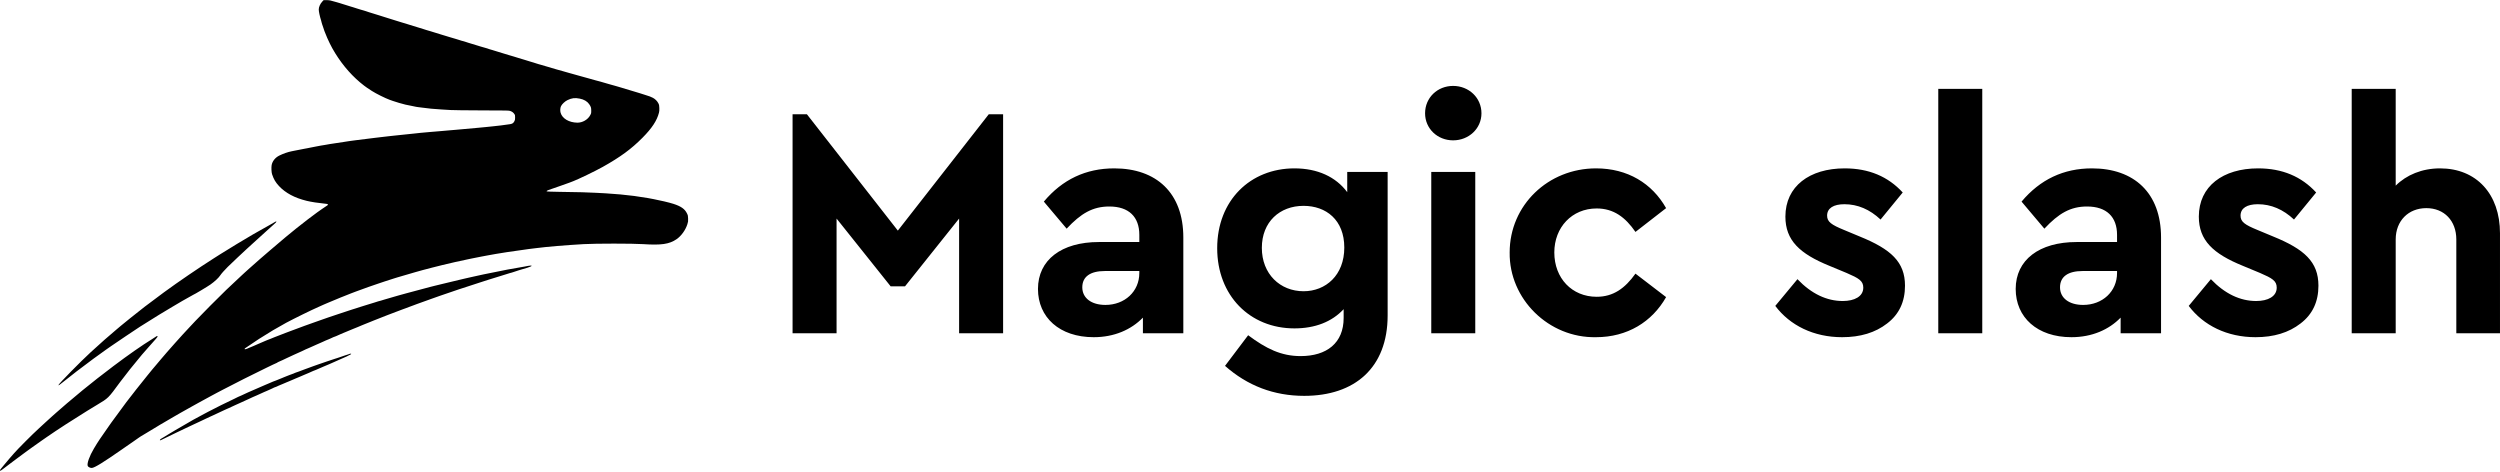
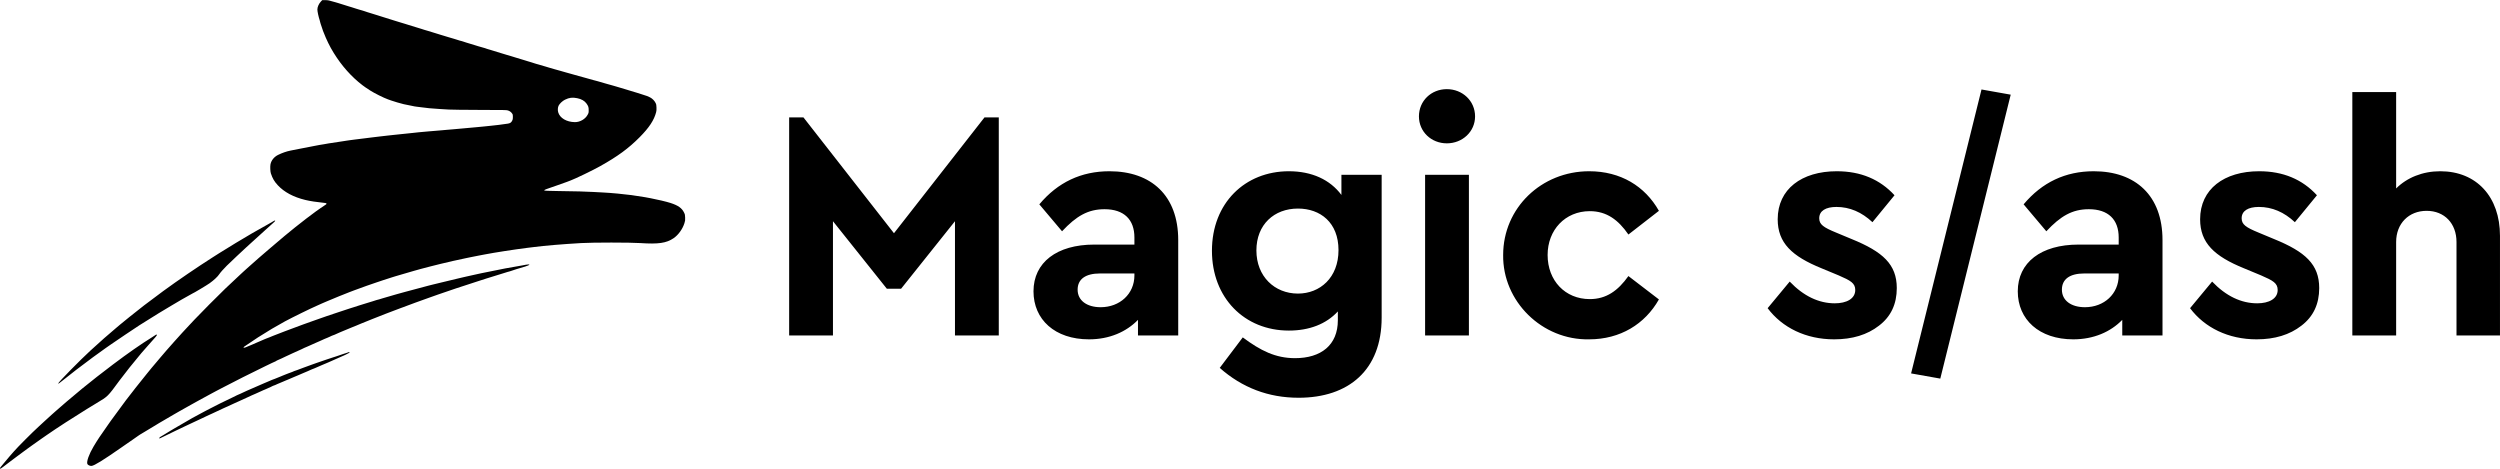
- <svg xmlns="http://www.w3.org/2000/svg" width="690" height="130" viewBox="0 0 690.38 130.00" fill="none" role="img" aria-label="Magic slash">
+ <svg xmlns="http://www.w3.org/2000/svg" width="693" height="130" viewBox="0 0 693.37 130.00" fill="none" role="img" aria-label="Magic slash">
  <g transform="translate(-21.97,-42.00)">
-     <path d="M295.02 73.52H298.98V134H286.83V102.32L271.89 121.04H267.93L252.99 102.32V134H240.84V73.52H244.8L269.91 105.65L295.02 73.52ZM348.747 107.54V134H337.587V129.68C334.347 133.01 329.667 135.08 323.997 135.08C314.547 135.08 308.607 129.59 308.607 121.76C308.607 113.75 315.087 108.8 325.437 108.8H336.597V106.82C336.597 101.87 333.717 98.99 328.317 98.99C323.727 98.99 320.487 100.88 316.527 105.11L310.227 97.64C315.357 91.52 321.837 88.46 329.667 88.46C341.277 88.46 348.747 95.21 348.747 107.54ZM336.597 117.35V116.81H327.057C323.097 116.81 320.847 118.34 320.847 121.31C320.847 124.28 323.367 126.17 327.237 126.17C332.547 126.17 336.597 122.48 336.597 117.35ZM394.01 89.45H405.17V129.05C405.17 143.54 396.08 151.28 382.13 151.28C373.76 151.28 366.47 148.49 360.26 143L366.65 134.54C371.6 138.23 375.74 140.3 381.14 140.3C388.34 140.3 393.02 136.7 393.02 129.77V127.34C389.78 130.85 385.1 132.65 379.43 132.65C367.1 132.65 358.1 123.56 358.1 110.51C358.1 97.28 367.28 88.46 379.43 88.46C385.82 88.46 390.86 90.8 394.01 95.03V89.45ZM393.2 110.33C393.2 102.68 388.16 98.81 381.95 98.81C375.38 98.81 370.43 103.22 370.43 110.42C370.43 117.62 375.47 122.39 381.95 122.39C388.07 122.39 393.2 117.98 393.2 110.33ZM417.218 134V89.45H429.368V134H417.218ZM415.508 73.25C415.508 68.93 418.928 65.69 423.248 65.69C427.568 65.69 431.078 68.93 431.078 73.25C431.078 77.48 427.568 80.72 423.248 80.72C418.928 80.72 415.508 77.48 415.508 73.25ZM438.867 111.68C438.867 98.63 449.487 88.46 462.717 88.46C471.447 88.46 478.197 92.6 482.067 99.44L473.607 106.01C470.817 101.96 467.577 99.53 462.897 99.53C456.057 99.53 451.197 104.75 451.197 111.68C451.197 118.79 456.057 123.92 462.897 123.92C467.487 123.92 470.727 121.58 473.607 117.53L482.067 124.01C478.197 130.85 471.357 135.08 462.717 135.08C449.667 135.35 438.687 124.55 438.867 111.68ZM512.22 126.44L518.34 119.06C522.21 123.11 526.44 125.09 530.85 125.09C534.09 125.09 536.52 123.83 536.52 121.4C536.52 119.51 535.26 118.79 531.93 117.35L527.16 115.37C518.97 112.04 515.01 108.35 515.01 101.78C515.01 93.41 521.67 88.46 531.39 88.46C538.05 88.46 543.36 90.71 547.41 95.12L541.29 102.59C538.32 99.8 534.99 98.36 531.3 98.36C528.33 98.36 526.53 99.44 526.53 101.51C526.53 103.22 527.7 104.03 531.21 105.47L535.53 107.27C544.17 110.78 548.04 114.29 548.04 120.86C548.04 125.27 546.42 128.78 543.09 131.3C539.85 133.82 535.71 135.08 530.67 135.08C522.84 135.08 516.27 131.84 512.22 126.44ZM557.227 134V66.5H569.377V134H557.227ZM618.747 107.54V134H607.587V129.68C604.347 133.01 599.667 135.08 593.997 135.08C584.547 135.08 578.607 129.59 578.607 121.76C578.607 113.75 585.087 108.8 595.437 108.8H606.597V106.82C606.597 101.87 603.717 98.99 598.317 98.99C593.727 98.99 590.487 100.88 586.527 105.11L580.227 97.64C585.357 91.52 591.837 88.46 599.667 88.46C611.277 88.46 618.747 95.21 618.747 107.54ZM606.597 117.35V116.81H597.057C593.097 116.81 590.847 118.34 590.847 121.31C590.847 124.28 593.367 126.17 597.237 126.17C602.547 126.17 606.597 122.48 606.597 117.35ZM626.39 126.44L632.51 119.06C636.38 123.11 640.61 125.09 645.02 125.09C648.26 125.09 650.69 123.83 650.69 121.4C650.69 119.51 649.43 118.79 646.1 117.35L641.33 115.37C633.14 112.04 629.18 108.35 629.18 101.78C629.18 93.41 635.84 88.46 645.56 88.46C652.22 88.46 657.53 90.71 661.58 95.12L655.46 102.59C652.49 99.8 649.16 98.36 645.47 98.36C642.5 98.36 640.7 99.44 640.7 101.51C640.7 103.22 641.87 104.03 645.38 105.47L649.7 107.27C658.34 110.78 662.21 114.29 662.21 120.86C662.21 125.27 660.59 128.78 657.26 131.3C654.02 133.82 649.88 135.08 644.84 135.08C637.01 135.08 630.44 131.84 626.39 126.44ZM712.347 106.37V134H700.287V108.08C700.287 102.95 696.957 99.44 692.007 99.44C687.057 99.44 683.547 102.95 683.547 108.08V134H671.397V66.5H683.547V93.23C686.517 90.26 690.837 88.46 695.787 88.46C705.867 88.46 712.347 95.57 712.347 106.37Z" fill="black" />
-     <path d="M110.963 42.399C110.4 43.002 109.995 43.902 109.995 44.584C109.995 45.157 110.292 46.537 110.646 47.625C110.725 47.865 110.79 48.119 110.79 48.191C110.79 48.264 110.848 48.475 110.927 48.663C111 48.852 111.151 49.295 111.267 49.658C111.375 50.013 111.505 50.405 111.556 50.529C112.264 52.307 112.401 52.627 113.015 53.904C113.449 54.804 113.933 55.675 114.54 56.662C116.736 60.219 119.474 63.297 122.508 65.605C123.057 66.026 123.505 66.331 124.661 67.078C125.795 67.811 128.396 69.103 129.574 69.524C129.791 69.597 130.202 69.742 130.477 69.844C131.048 70.047 131.799 70.286 132.175 70.381C132.615 70.497 133.569 70.751 133.945 70.86C134.313 70.962 135.094 71.121 136.076 71.295C136.372 71.346 136.733 71.426 136.871 71.462C137.008 71.506 137.246 71.542 137.405 71.542C137.557 71.542 138.077 71.608 138.561 71.687C139.789 71.883 142.137 72.108 143.879 72.195C144.695 72.239 145.829 72.304 146.407 72.348C147.021 72.391 150.54 72.435 154.968 72.45C162.366 72.464 162.489 72.471 162.894 72.616C163.407 72.805 163.739 73.052 164.006 73.451C164.201 73.734 164.216 73.807 164.216 74.409C164.216 74.983 164.187 75.113 164.021 75.44C163.746 75.963 163.464 76.151 162.829 76.253C161.304 76.485 159.202 76.754 158.082 76.848C157.562 76.884 157.121 76.935 157.1 76.95C157.071 76.964 156.63 77.015 156.117 77.051C155.604 77.095 154.715 77.175 154.137 77.24C152.765 77.385 150.858 77.559 149.73 77.639C149.232 77.676 148.358 77.755 147.78 77.814C147.202 77.872 146.393 77.944 145.974 77.966C145.555 77.988 144.825 78.053 144.348 78.111C143.871 78.169 143.106 78.234 142.65 78.256C142.195 78.278 141.401 78.343 140.88 78.401C140.367 78.46 139.631 78.525 139.255 78.547C138.879 78.568 138.345 78.619 138.063 78.656C137.788 78.699 137.037 78.779 136.401 78.837C134.855 78.975 133.952 79.069 132.572 79.236C131.936 79.316 131.156 79.396 130.838 79.418C130.52 79.439 129.921 79.505 129.502 79.563C129.083 79.621 128.093 79.737 127.298 79.817C126.503 79.904 125.499 80.02 125.059 80.085C124.625 80.144 123.888 80.238 123.433 80.289C121.815 80.47 121.15 80.557 120.218 80.688C119.705 80.768 119.084 80.848 118.845 80.869C118.607 80.898 118.253 80.942 118.051 80.986C117.856 81.022 117.35 81.102 116.931 81.16C115.659 81.334 114.272 81.544 113.875 81.624C113.665 81.66 113.319 81.719 113.102 81.74C112.885 81.769 112.611 81.813 112.488 81.849C112.372 81.885 111.997 81.951 111.657 81.994C111.317 82.031 110.833 82.111 110.573 82.169C110.313 82.227 109.699 82.343 109.201 82.43C108.702 82.517 108.037 82.648 107.72 82.72C107.402 82.793 106.997 82.873 106.817 82.902C106.636 82.924 106.282 82.989 106.022 83.047C105.762 83.098 105.198 83.214 104.758 83.294C104.324 83.374 103.703 83.497 103.385 83.562C103.067 83.628 102.677 83.7 102.518 83.737C101.47 83.94 100.177 84.39 99.094 84.927C97.981 85.478 97.186 86.473 96.984 87.562C96.868 88.171 96.933 89.565 97.092 90.051C97.569 91.481 98.053 92.302 99.021 93.347C100.806 95.256 103.334 96.613 106.636 97.419C107.936 97.738 109.8 98.021 111.946 98.239C112.43 98.282 112.488 98.304 112.509 98.45C112.524 98.566 112.473 98.638 112.293 98.733C112.163 98.798 111.541 99.219 110.913 99.662C110.284 100.104 109.699 100.518 109.612 100.576C108.745 101.171 105.314 103.806 103.746 105.076C101.145 107.189 100.481 107.74 98.335 109.577C97.468 110.317 96.623 111.036 96.457 111.174C95.481 111.979 92.049 114.984 90.561 116.327C90.142 116.712 89.694 117.118 89.557 117.235C89.42 117.358 89.066 117.685 88.762 117.968C86.451 120.123 85.663 120.871 84.457 122.011C82.759 123.629 77.203 129.218 75.931 130.59C75.419 131.149 74.667 131.948 74.263 132.369C72.348 134.379 68.216 139.01 66.388 141.195C66.157 141.471 65.622 142.109 65.203 142.603C64.784 143.089 64.249 143.728 64.011 144.011C63.765 144.294 63.462 144.672 63.325 144.853C63.187 145.035 62.906 145.376 62.703 145.615C62.263 146.145 60.131 148.809 59.51 149.607C59.264 149.927 58.975 150.304 58.867 150.442C58.752 150.58 58.296 151.168 57.848 151.749C57.408 152.329 56.945 152.917 56.837 153.055C56.541 153.425 53.239 157.926 52.733 158.637C52.502 158.971 52.221 159.363 52.119 159.508C49.648 163.014 49.071 163.878 47.907 165.83C46.679 167.884 45.935 169.968 46.195 170.635C46.311 170.933 46.925 171.223 47.351 171.187C48.146 171.107 50.566 169.612 55.667 166.055C56.122 165.736 56.721 165.315 57.003 165.126C57.278 164.937 58.058 164.393 58.737 163.929C59.409 163.464 60.11 162.97 60.29 162.84C60.464 162.709 60.702 162.549 60.81 162.491C60.926 162.433 61.547 162.056 62.205 161.657C64.09 160.51 64.842 160.052 65.347 159.762C65.608 159.617 65.962 159.399 66.128 159.283C66.301 159.167 66.691 158.942 66.995 158.782C67.305 158.615 67.717 158.376 67.912 158.245C68.252 158.027 69.487 157.302 69.971 157.04C70.202 156.917 71.662 156.075 71.85 155.959C72.124 155.792 74.74 154.326 74.992 154.195C75.151 154.115 75.491 153.926 75.751 153.774C76.011 153.629 76.416 153.404 76.654 153.273C76.892 153.142 77.427 152.852 77.846 152.62C78.98 151.988 79.63 151.633 80.194 151.342C80.476 151.197 80.83 151.008 80.989 150.914C81.148 150.827 81.538 150.616 81.856 150.449C82.174 150.29 82.925 149.898 83.517 149.578C86.19 148.163 92.382 145.042 95.546 143.525C96.001 143.307 96.825 142.908 97.367 142.647C97.916 142.385 98.393 142.168 98.429 142.168C98.458 142.168 98.53 142.124 98.573 142.066C98.624 142.008 98.747 141.942 98.855 141.913C98.956 141.892 99.455 141.667 99.953 141.427C100.452 141.188 100.986 140.934 101.145 140.861C101.304 140.788 101.68 140.614 101.976 140.476C102.272 140.338 102.778 140.099 103.096 139.954C103.414 139.801 104.071 139.511 104.548 139.3C105.032 139.09 105.487 138.879 105.559 138.843C105.841 138.683 106.932 138.19 107.098 138.139C107.199 138.11 107.604 137.929 108.001 137.74C108.406 137.551 109.092 137.246 109.526 137.058C109.966 136.869 110.451 136.651 110.609 136.586C110.768 136.513 111.043 136.39 111.224 136.31C111.404 136.237 111.693 136.099 111.874 136.012C112.054 135.925 112.228 135.853 112.257 135.853C112.293 135.853 112.502 135.773 112.726 135.664C112.95 135.562 113.239 135.439 113.355 135.388C113.478 135.337 113.752 135.207 113.969 135.098C114.186 134.996 114.41 134.909 114.467 134.909C114.518 134.909 114.648 134.865 114.749 134.807C114.973 134.684 115.385 134.503 116.064 134.219C116.324 134.118 116.635 133.987 116.75 133.929C116.873 133.878 117.133 133.769 117.328 133.69C117.531 133.602 118 133.406 118.376 133.254C118.752 133.094 119.243 132.891 119.46 132.804C119.676 132.717 120.261 132.485 120.76 132.281C121.258 132.078 121.699 131.897 121.735 131.868C121.779 131.839 122.053 131.723 122.349 131.614C122.646 131.497 123.021 131.352 123.18 131.28C123.339 131.207 123.78 131.033 124.156 130.888C124.531 130.743 125.022 130.539 125.246 130.445C125.47 130.343 125.68 130.264 125.709 130.264C125.781 130.264 128.678 129.124 128.88 129.015C128.953 128.979 129.148 128.899 129.314 128.848C129.473 128.797 129.95 128.616 130.369 128.449C130.788 128.282 131.257 128.101 131.416 128.05C131.575 127.992 131.965 127.846 132.283 127.723C132.601 127.6 132.991 127.454 133.15 127.396C133.309 127.346 133.649 127.215 133.909 127.121C134.169 127.019 134.703 126.823 135.101 126.671C135.498 126.525 135.989 126.344 136.184 126.271C136.387 126.199 136.777 126.054 137.051 125.945C137.68 125.712 139.414 125.088 140.989 124.529C141.646 124.304 142.752 123.912 143.445 123.658C144.139 123.412 144.854 123.165 145.035 123.114C145.215 123.056 146.024 122.78 146.841 122.497C147.657 122.207 148.423 121.953 148.538 121.916C148.661 121.887 149.637 121.568 150.706 121.212C151.782 120.849 153.552 120.276 154.643 119.927C155.734 119.579 156.76 119.252 156.919 119.194C157.222 119.093 158.371 118.737 160.206 118.178C161.413 117.808 162.301 117.532 162.793 117.372C162.959 117.314 163.139 117.271 163.19 117.271C163.233 117.271 163.435 117.205 163.638 117.133C164.122 116.944 166.116 116.327 167.647 115.884C168.196 115.725 168.803 115.456 168.803 115.369C168.803 115.289 168.182 115.296 167.828 115.384C167.669 115.427 167.25 115.507 166.889 115.565C165.812 115.739 164.714 115.935 162.121 116.407C160.957 116.618 155.98 117.619 155.474 117.743C155.236 117.793 154.715 117.917 154.318 117.997C153.921 118.084 153.242 118.236 152.801 118.331C152.367 118.432 151.782 118.563 151.501 118.621C151.226 118.686 150.735 118.795 150.417 118.868C150.099 118.94 149.333 119.122 148.719 119.267C147.44 119.572 146.494 119.797 144.348 120.319C143.517 120.523 142.426 120.784 141.928 120.907C141.429 121.023 140.909 121.154 140.772 121.198C140.635 121.241 140.1 121.379 139.58 121.517C137.478 122.061 135.202 122.671 134.306 122.925C133.62 123.121 132.926 123.317 132.066 123.542C131.669 123.651 131.214 123.782 131.055 123.833C130.896 123.883 130.506 123.999 130.188 124.087C129.87 124.174 129.401 124.312 129.14 124.391C128.88 124.464 128.382 124.609 128.021 124.718C127.667 124.82 127.24 124.95 127.081 125.008C126.915 125.066 126.735 125.11 126.67 125.11C126.597 125.11 126.438 125.154 126.308 125.212C126.178 125.27 125.759 125.408 125.384 125.509C124.683 125.712 124.517 125.763 122.927 126.264C122.429 126.424 121.779 126.627 121.482 126.714C121.186 126.801 120.623 126.983 120.225 127.121C119.835 127.251 119.395 127.389 119.25 127.425C119.106 127.462 118.665 127.607 118.267 127.745C117.87 127.883 116.519 128.326 115.269 128.739C114.019 129.146 112.849 129.538 112.668 129.61C112.3 129.755 112.155 129.799 111.007 130.191C110.552 130.351 109.952 130.561 109.67 130.663C109.396 130.764 108.919 130.931 108.623 131.033C108.326 131.135 107.171 131.548 106.058 131.948C104.194 132.615 103.652 132.819 101.904 133.494C101.564 133.624 101.066 133.813 100.784 133.915C100.509 134.016 99.823 134.285 99.267 134.503C98.711 134.72 97.995 134.996 97.677 135.119C97.36 135.236 97.006 135.381 96.883 135.446C96.767 135.511 96.63 135.562 96.594 135.562C96.55 135.562 96.24 135.678 95.907 135.824C95.568 135.961 95.243 136.099 95.185 136.121C95.084 136.157 94.723 136.317 94.21 136.542C94.094 136.6 93.639 136.789 93.198 136.978C92.765 137.159 92.353 137.341 92.288 137.377C92.23 137.406 91.919 137.537 91.609 137.667C91.291 137.791 90.937 137.936 90.814 137.994C90.698 138.052 90.402 138.175 90.171 138.27C89.572 138.516 89.29 138.408 89.723 138.088C90.048 137.849 93.415 135.591 93.523 135.54C93.581 135.511 93.769 135.395 93.935 135.286C94.311 135.047 97.1 133.319 97.36 133.167C98.624 132.434 100.488 131.374 101.001 131.098C103.197 129.922 108.139 127.498 109.887 126.743C110.393 126.525 110.992 126.257 111.26 126.126C111.419 126.046 111.809 125.887 112.119 125.756C112.437 125.633 112.748 125.502 112.806 125.466C113.008 125.364 115.414 124.355 116.1 124.094C116.339 124.007 116.635 123.891 116.75 123.84C117.401 123.557 117.935 123.346 118.845 123.005C119.402 122.795 120.001 122.562 120.182 122.497C120.594 122.33 120.594 122.33 123.671 121.227C124.3 121.002 125.535 120.573 126.417 120.283C127.298 119.985 128.122 119.71 128.237 119.673C128.584 119.55 130.217 119.027 130.73 118.868C130.99 118.788 131.409 118.657 131.669 118.577C133.526 118.011 134.963 117.59 136.762 117.089C137.557 116.872 138.438 116.625 138.713 116.545C139.407 116.356 140.866 115.972 141.35 115.855C141.82 115.747 143.72 115.267 144.131 115.159C145.237 114.868 149.954 113.801 151.212 113.562C151.414 113.525 151.883 113.424 152.259 113.344C153.357 113.119 153.899 113.01 154.788 112.843C155.243 112.756 156.023 112.611 156.522 112.516C159.079 112.016 164.635 111.159 167.973 110.738C168.652 110.658 169.576 110.542 170.032 110.484C173.16 110.085 177.834 109.693 183.144 109.381C186.373 109.192 196.777 109.192 199.551 109.381C204.572 109.715 206.783 109.395 208.777 108.038C210.092 107.145 211.277 105.505 211.79 103.879C212.006 103.204 212.013 103.095 211.992 102.318C211.963 101.534 211.948 101.454 211.696 100.932C211.096 99.676 210.056 98.943 207.924 98.254C206.848 97.905 204.168 97.266 202.434 96.947C202 96.867 201.299 96.737 200.88 96.657C200.122 96.519 199.009 96.344 197.088 96.076C195.144 95.807 191.496 95.466 189.213 95.35C188.418 95.306 187.197 95.241 186.504 95.205C184.098 95.074 182.154 95.023 176.44 94.944C174.54 94.915 172.972 94.864 172.95 94.828C172.878 94.711 173.073 94.552 173.42 94.45C173.6 94.392 173.983 94.254 174.258 94.152C174.54 94.051 175.623 93.666 176.678 93.31C177.733 92.948 178.867 92.548 179.207 92.41C179.546 92.28 180.038 92.091 180.298 91.989C181.035 91.699 182.068 91.234 184.083 90.269C185.615 89.536 187.392 88.629 188.418 88.055C193.287 85.333 196.315 83.112 199.399 79.998C202.022 77.349 203.387 75.273 203.951 73.066C204.045 72.718 204.066 72.384 204.045 71.789C204.016 71.056 203.994 70.932 203.785 70.504C203.481 69.894 202.918 69.321 202.289 68.987C201.697 68.675 201.357 68.552 199.905 68.102C199.313 67.913 198.728 67.724 198.605 67.688C198.489 67.644 198.229 67.564 198.027 67.514C197.832 67.463 197.34 67.318 196.943 67.187C195.39 66.708 195.202 66.65 193.692 66.207C193.338 66.106 192.897 65.975 192.717 65.917C192.536 65.866 192.081 65.735 191.705 65.626C191.33 65.525 190.86 65.394 190.658 65.336C190.463 65.278 190.072 65.169 189.791 65.089C188.454 64.712 188.172 64.625 187.768 64.501C187.529 64.429 187.219 64.349 187.082 64.32C186.944 64.291 186.684 64.226 186.504 64.168C186.077 64.037 185.311 63.819 184.589 63.63C184.271 63.543 183.802 63.413 183.541 63.34C183.281 63.26 182.812 63.13 182.494 63.05C182.176 62.963 181.706 62.832 181.446 62.759C181.186 62.679 180.666 62.534 180.29 62.433C179.915 62.331 179.445 62.2 179.243 62.142C179.048 62.084 178.658 61.975 178.376 61.896C178.101 61.816 177.646 61.685 177.364 61.605C177.09 61.525 176.375 61.322 175.775 61.163C175.183 60.995 174.511 60.8 174.294 60.734C174.077 60.662 173.637 60.531 173.319 60.437C172.083 60.088 171.715 59.979 171.332 59.856C171.115 59.783 170.819 59.703 170.682 59.675C170.544 59.645 170.335 59.58 170.212 59.529C170.097 59.478 169.685 59.348 169.309 59.239C168.933 59.13 168.493 58.999 168.334 58.949C168.175 58.898 167.756 58.767 167.395 58.658C167.041 58.549 166.6 58.419 166.419 58.361C166.239 58.31 165.653 58.128 165.119 57.969C164.584 57.802 163.985 57.62 163.782 57.555C163.587 57.497 163.045 57.337 162.59 57.207C162.135 57.069 161.434 56.858 161.037 56.735C159.7 56.321 159.448 56.241 158.906 56.081C158.609 55.994 158.183 55.864 157.966 55.791C157.75 55.711 157.454 55.632 157.316 55.602C157.179 55.581 157.035 55.53 156.991 55.501C156.955 55.472 156.738 55.392 156.522 55.334C156.305 55.276 155.879 55.152 155.582 55.065C155.286 54.978 154.831 54.848 154.571 54.775C154.311 54.702 154.022 54.615 153.921 54.572C153.726 54.499 153.054 54.296 151.248 53.759C150.951 53.672 150.54 53.534 150.345 53.461C150.142 53.381 149.933 53.323 149.875 53.323C149.774 53.323 149.485 53.236 148.502 52.917C148.322 52.852 148.018 52.764 147.816 52.706C147.621 52.648 147.231 52.539 146.949 52.452C146.674 52.365 146.234 52.234 145.974 52.162C145.714 52.082 145.28 51.951 144.998 51.864C144.724 51.785 144.298 51.654 144.059 51.581C143.821 51.509 143.532 51.414 143.409 51.378C143.199 51.298 142.817 51.182 141.711 50.855C141.415 50.768 140.989 50.638 140.772 50.565C140.555 50.485 140.259 50.405 140.122 50.376C139.985 50.347 139.775 50.289 139.652 50.238C139.537 50.188 139.19 50.079 138.894 49.992C137.369 49.542 135.606 49.005 135.137 48.837C134.956 48.772 134.617 48.663 134.378 48.598C133.909 48.467 133.345 48.293 133.006 48.184C132.89 48.141 132.543 48.039 132.247 47.952C131.951 47.858 131.525 47.734 131.308 47.662C131.091 47.596 130.687 47.466 130.405 47.379C130.13 47.299 129.509 47.103 129.032 46.95C128.555 46.798 127.92 46.595 127.623 46.508C127.327 46.413 126.901 46.282 126.684 46.21C126.467 46.137 126.041 46.007 125.745 45.92C125.449 45.833 125.022 45.702 124.806 45.629C124.589 45.557 124.163 45.426 123.867 45.339C123.57 45.245 123.209 45.128 123.072 45.07C122.935 45.02 122.638 44.925 122.422 44.867C122.205 44.816 121.815 44.7 121.555 44.62C121.295 44.541 120.876 44.41 120.615 44.33C120.11 44.178 119.864 44.098 119.46 43.96C119.322 43.909 119.048 43.829 118.845 43.778C118.65 43.727 118.354 43.633 118.195 43.575C118.036 43.517 117.661 43.401 117.364 43.314C117.068 43.227 116.678 43.103 116.497 43.045C116.317 42.98 116.013 42.886 115.811 42.828C115.616 42.777 115.226 42.66 114.944 42.573C113.203 42.058 112.936 42 112.127 42H111.339L110.963 42.399ZM182.06 69.198C183.224 69.423 184.134 69.953 184.654 70.707C185.153 71.426 185.239 71.687 185.239 72.522C185.239 73.226 185.232 73.262 184.957 73.778C184.314 74.997 182.833 75.854 181.41 75.839C179.113 75.81 177.242 74.707 176.786 73.11C176.62 72.537 176.664 71.76 176.895 71.281C177.169 70.715 177.986 69.945 178.665 69.619C179.871 69.031 180.709 68.929 182.06 69.198ZM97.938 103.233C97.779 103.349 97.331 103.61 96.377 104.133C95.286 104.735 94.585 105.135 93.415 105.802C92.7 106.209 91.97 106.623 91.789 106.724C90.236 107.602 84.695 110.956 82.759 112.19C82.463 112.379 81.668 112.887 80.989 113.315C76.683 116.059 71.366 119.681 67.233 122.7C66.308 123.375 62.674 126.09 61.916 126.678C60.413 127.839 59.72 128.391 57.942 129.821C56.83 130.721 55.645 131.686 55.313 131.962C54.98 132.245 54.467 132.673 54.186 132.913C52.141 134.619 49.757 136.716 47.026 139.228C44.31 141.71 38.111 148.025 38.111 148.301C38.111 148.482 38.299 148.352 40.17 146.849C42.272 145.158 43.486 144.229 47.756 141.042C48.319 140.621 50.631 138.952 51.281 138.502C51.505 138.342 52.127 137.907 52.654 137.544C53.745 136.774 59.77 132.731 60.623 132.187C62.768 130.837 64.842 129.538 65.911 128.884C67.284 128.05 67.305 128.035 69.538 126.707C71.633 125.473 72.146 125.161 72.319 125.066C72.399 125.023 73.107 124.624 73.894 124.181C74.674 123.731 75.332 123.368 75.346 123.368C75.491 123.368 79.349 121.067 80.107 120.523C81.299 119.673 82.383 118.65 82.788 118.011C83.048 117.597 83.987 116.53 84.854 115.674C85.612 114.919 89.6 111.159 90.128 110.695C90.308 110.542 91.002 109.903 91.681 109.279C92.353 108.655 93.22 107.871 93.603 107.537C93.978 107.203 94.86 106.405 95.546 105.773C96.24 105.142 97.107 104.358 97.475 104.039C98.075 103.53 98.292 103.291 98.292 103.16C98.292 103.08 98.104 103.117 97.938 103.233ZM65.131 134.858C65.073 134.916 64.582 135.228 64.047 135.562C61.02 137.442 57.545 139.867 53.304 143.053C50.537 145.129 46.896 147.982 44.794 149.716C41.665 152.308 38.747 154.783 37.461 155.951C37.085 156.3 36.55 156.772 36.269 157.011C35.994 157.251 35.163 157.998 34.434 158.681C33.697 159.356 32.924 160.074 32.7 160.278C30.937 161.874 26.718 166.113 25.815 167.18C25.648 167.391 25.128 167.979 24.666 168.487C24.211 169.002 23.452 169.902 22.983 170.49C22.52 171.078 22.108 171.579 22.072 171.601C21.971 171.659 21.978 172 22.08 172C22.123 172 22.477 171.746 22.867 171.434C23.257 171.129 23.98 170.577 24.471 170.214C24.962 169.844 25.504 169.438 25.685 169.3C25.865 169.162 26.385 168.77 26.841 168.436C27.296 168.102 27.953 167.616 28.3 167.355C28.647 167.093 29.217 166.68 29.564 166.425C29.918 166.179 30.525 165.736 30.922 165.446C31.789 164.807 32.497 164.306 33.415 163.682C33.791 163.42 34.477 162.949 34.932 162.629C36.102 161.809 38.393 160.285 40.17 159.138C41.6 158.216 42.135 157.875 44.794 156.213C45.393 155.835 45.978 155.465 46.094 155.393C46.802 154.942 47.416 154.572 48.767 153.767C51.939 151.865 51.794 152.017 55.139 147.466C55.638 146.798 57.437 144.468 57.892 143.91C58.108 143.648 58.455 143.227 58.665 142.966C60.991 140.092 61.576 139.402 63.072 137.74C65.131 135.461 65.492 135.025 65.492 134.865C65.492 134.735 65.268 134.735 65.131 134.858ZM118.376 139.743C118.275 139.794 118.145 139.845 118.087 139.845C118.029 139.845 117.653 139.961 117.256 140.106C116.859 140.244 116.245 140.454 115.883 140.578C115.529 140.694 115.139 140.825 115.016 140.868C114.901 140.912 114.641 140.992 114.438 141.05C114.243 141.101 113.268 141.427 112.271 141.768C111.281 142.109 110.14 142.501 109.742 142.639C109.345 142.777 108.796 142.973 108.514 143.075C108.24 143.184 107.879 143.307 107.72 143.365C107.561 143.416 107.207 143.547 106.925 143.656C106.65 143.757 106.289 143.895 106.13 143.946C105.805 144.062 105.14 144.309 104.396 144.599C104.122 144.708 103.782 144.824 103.652 144.853C103.522 144.882 103.378 144.94 103.327 144.984C103.277 145.02 103.161 145.078 103.06 145.107C102.814 145.173 102.113 145.434 101.954 145.514C101.882 145.557 101.521 145.695 101.152 145.826C100.784 145.964 100.416 146.109 100.343 146.152C100.264 146.196 100.076 146.276 99.917 146.334C99.57 146.45 98.581 146.857 98.176 147.038C98.01 147.118 97.844 147.176 97.8 147.176C97.757 147.176 97.562 147.248 97.374 147.336C96.68 147.648 96.442 147.749 96.052 147.902C95.835 147.989 95.51 148.127 95.329 148.207C95.149 148.286 94.939 148.381 94.86 148.41C93.762 148.874 91.125 150.021 90.525 150.297C90.287 150.406 89.897 150.587 89.658 150.696C89.42 150.805 88.965 151.016 88.647 151.168C88.329 151.313 87.989 151.466 87.888 151.495C87.787 151.524 87.664 151.582 87.606 151.625C87.556 151.676 87.144 151.872 86.703 152.075C84.948 152.881 81.191 154.747 79.435 155.683C79.096 155.864 78.597 156.133 78.316 156.278C77.485 156.721 75.83 157.614 75.317 157.897C74.552 158.318 71.026 160.365 70.332 160.786C69.913 161.04 69.184 161.482 68.707 161.758C68.23 162.041 67.616 162.419 67.334 162.6C67.06 162.782 66.735 162.97 66.612 163.028C66.316 163.166 66.034 163.479 66.142 163.544C66.236 163.602 66.142 163.638 68.599 162.441C69.61 161.947 70.542 161.497 70.658 161.439C70.78 161.388 71.279 161.149 71.777 160.909C72.276 160.669 72.955 160.343 73.294 160.183C73.634 160.023 74.205 159.755 74.559 159.588C74.92 159.414 75.44 159.174 75.715 159.044C75.996 158.913 76.517 158.673 76.871 158.506C77.232 158.332 77.651 158.136 77.81 158.064C77.969 157.991 78.547 157.715 79.096 157.454C79.645 157.193 80.1 156.975 80.122 156.975C80.136 156.975 80.418 156.844 80.75 156.692C81.083 156.539 81.581 156.307 81.856 156.176C82.918 155.683 83.322 155.494 83.886 155.226C84.204 155.066 84.485 154.942 84.514 154.942C84.536 154.942 84.839 154.812 85.193 154.645C85.54 154.485 85.995 154.275 86.19 154.18C86.393 154.093 86.761 153.919 87.021 153.796C87.946 153.367 88.314 153.2 88.35 153.2C88.372 153.2 88.596 153.099 88.842 152.975C89.095 152.852 89.846 152.511 90.525 152.206C91.197 151.908 91.782 151.64 91.826 151.604C91.862 151.575 91.977 151.524 92.078 151.495C92.18 151.466 92.505 151.328 92.801 151.183C93.321 150.943 93.646 150.798 94.282 150.515C94.441 150.442 94.759 150.297 94.983 150.195C95.207 150.094 95.409 150.007 95.438 150.007C95.46 150.007 95.712 149.898 96.001 149.76C96.29 149.622 96.767 149.412 97.063 149.281C97.36 149.15 97.634 149.02 97.67 148.983C97.714 148.947 97.786 148.918 97.844 148.918C97.93 148.918 98.573 148.649 98.884 148.482C98.949 148.446 99.31 148.294 99.679 148.149C100.047 148.003 100.387 147.865 100.423 147.836C100.466 147.807 100.77 147.677 101.102 147.546C101.434 147.415 101.759 147.285 101.824 147.248C102.056 147.125 102.749 146.827 103.602 146.486C104.071 146.298 104.512 146.116 104.577 146.08C104.808 145.964 105.364 145.724 106.166 145.398C106.621 145.216 107.142 144.998 107.322 144.911C107.503 144.831 107.749 144.715 107.864 144.664C107.987 144.614 108.269 144.49 108.493 144.389C108.717 144.287 108.941 144.2 108.984 144.2C109.034 144.2 109.157 144.149 109.258 144.091C109.367 144.033 109.663 143.902 109.923 143.801C110.371 143.619 110.797 143.438 111.26 143.22C111.7 143.017 112.517 142.676 112.553 142.676C112.575 142.676 112.813 142.574 113.08 142.451C113.933 142.059 114.243 141.921 115.847 141.224C117.668 140.433 118.109 140.229 118.376 140.055C118.434 140.019 118.593 139.939 118.723 139.881C118.845 139.816 118.954 139.736 118.954 139.7C118.954 139.598 118.585 139.62 118.376 139.743Z" fill="black" />
+     <path d="M295.02 74.52H298.98V135H286.83V103.32L271.89 122.04H267.93L252.99 103.32V135H240.84V74.52H244.8L269.91 106.65L295.02 74.52ZM348.747 108.54V135H337.587V130.68C334.347 134.01 329.667 136.08 323.997 136.08C314.547 136.08 308.607 130.59 308.607 122.76C308.607 114.75 315.087 109.8 325.437 109.8H336.597V107.82C336.597 102.87 333.717 99.99 328.317 99.99C323.727 99.99 320.487 101.88 316.527 106.11L310.227 98.64C315.357 92.52 321.837 89.46 329.667 89.46C341.277 89.46 348.747 96.21 348.747 108.54ZM336.597 118.35V117.81H327.057C323.097 117.81 320.847 119.34 320.847 122.31C320.847 125.28 323.367 127.17 327.237 127.17C332.547 127.17 336.597 123.48 336.597 118.35ZM394.01 90.45H405.17V130.05C405.17 144.54 396.08 152.28 382.13 152.28C373.76 152.28 366.47 149.49 360.26 144L366.65 135.54C371.6 139.23 375.74 141.3 381.14 141.3C388.34 141.3 393.02 137.7 393.02 130.77V128.34C389.78 131.85 385.1 133.65 379.43 133.65C367.1 133.65 358.1 124.56 358.1 111.51C358.1 98.28 367.28 89.46 379.43 89.46C385.82 89.46 390.86 91.8 394.01 96.03V90.45ZM393.2 111.33C393.2 103.68 388.16 99.81 381.95 99.81C375.38 99.81 370.43 104.22 370.43 111.42C370.43 118.62 375.47 123.39 381.95 123.39C388.07 123.39 393.2 118.98 393.2 111.33ZM417.218 135V90.45H429.368V135H417.218ZM415.508 74.25C415.508 69.93 418.928 66.69 423.248 66.69C427.568 66.69 431.078 69.93 431.078 74.25C431.078 78.48 427.568 81.72 423.248 81.72C418.928 81.72 415.508 78.48 415.508 74.25ZM438.867 112.68C438.867 99.63 449.487 89.46 462.717 89.46C471.447 89.46 478.197 93.6 482.067 100.44L473.607 107.01C470.817 102.96 467.577 100.53 462.897 100.53C456.057 100.53 451.197 105.75 451.197 112.68C451.197 119.79 456.057 124.92 462.897 124.92C467.487 124.92 470.727 122.58 473.607 118.53L482.067 125.01C478.197 131.85 471.357 136.08 462.717 136.08C449.667 136.35 438.687 125.55 438.867 112.68ZM512.22 127.44L518.34 120.06C522.21 124.11 526.44 126.09 530.85 126.09C534.09 126.09 536.52 124.83 536.52 122.4C536.52 120.51 535.26 119.79 531.93 118.35L527.16 116.37C518.97 113.04 515.01 109.35 515.01 102.78C515.01 94.41 521.67 89.46 531.39 89.46C538.05 89.46 543.36 91.71 547.41 96.12L541.29 103.59C538.32 100.8 534.99 99.36 531.3 99.36C528.33 99.36 526.53 100.44 526.53 102.51C526.53 104.22 527.7 105.03 531.21 106.47L535.53 108.27C544.17 111.78 548.04 115.29 548.04 121.86C548.04 126.27 546.42 129.78 543.09 132.3C539.85 134.82 535.71 136.08 530.67 136.08C522.84 136.08 516.27 132.84 512.22 127.44ZM560.107 146.97L552.007 145.53L571.537 66.78L579.637 68.22L560.107 146.97ZM621.735 108.54V135H610.575V130.68C607.335 134.01 602.655 136.08 596.985 136.08C587.535 136.08 581.595 130.59 581.595 122.76C581.595 114.75 588.075 109.8 598.425 109.8H609.585V107.82C609.585 102.87 606.705 99.99 601.305 99.99C596.715 99.99 593.475 101.88 589.515 106.11L583.215 98.64C588.345 92.52 594.825 89.46 602.655 89.46C614.265 89.46 621.735 96.21 621.735 108.54ZM609.585 118.35V117.81H600.045C596.085 117.81 593.835 119.34 593.835 122.31C593.835 125.28 596.355 127.17 600.225 127.17C605.535 127.17 609.585 123.48 609.585 118.35ZM629.378 127.44L635.498 120.06C639.368 124.11 643.598 126.09 648.008 126.09C651.248 126.09 653.678 124.83 653.678 122.4C653.678 120.51 652.418 119.79 649.088 118.35L644.318 116.37C636.128 113.04 632.168 109.35 632.168 102.78C632.168 94.41 638.828 89.46 648.548 89.46C655.208 89.46 660.518 91.71 664.568 96.12L658.448 103.59C655.478 100.8 652.148 99.36 648.458 99.36C645.488 99.36 643.688 100.44 643.688 102.51C643.688 104.22 644.858 105.03 648.368 106.47L652.688 108.27C661.328 111.78 665.198 115.29 665.198 121.86C665.198 126.27 663.578 129.78 660.248 132.3C657.008 134.82 652.868 136.08 647.828 136.08C639.998 136.08 633.428 132.84 629.378 127.44ZM715.335 107.37V135H703.275V109.08C703.275 103.95 699.945 100.44 694.995 100.44C690.045 100.44 686.535 103.95 686.535 109.08V135H674.385V67.5H686.535V94.23C689.505 91.26 693.825 89.46 698.775 89.46C708.855 89.46 715.335 96.57 715.335 107.37Z" fill="black" />
+     <path d="M110.963 42.399C110.4 43.002 109.995 43.902 109.995 44.584C109.995 45.157 110.292 46.537 110.646 47.625C110.725 47.865 110.79 48.119 110.79 48.191C110.79 48.264 110.848 48.475 110.927 48.663C111 48.852 111.151 49.295 111.267 49.658C111.375 50.013 111.505 50.405 111.556 50.529C112.264 52.307 112.401 52.627 113.015 53.904C113.449 54.804 113.933 55.675 114.54 56.662C116.736 60.219 119.474 63.297 122.508 65.605C123.057 66.026 123.505 66.331 124.661 67.078C125.795 67.811 128.396 69.103 129.574 69.524C129.791 69.597 130.202 69.742 130.477 69.844C131.048 70.047 131.799 70.286 132.175 70.381C132.615 70.497 133.569 70.751 133.945 70.86C134.313 70.962 135.094 71.121 136.076 71.295C136.372 71.346 136.733 71.426 136.871 71.462C137.008 71.506 137.246 71.542 137.405 71.542C137.557 71.542 138.077 71.608 138.561 71.687C139.789 71.883 142.137 72.108 143.879 72.195C144.695 72.239 145.829 72.304 146.407 72.348C147.021 72.391 150.54 72.435 154.968 72.45C162.366 72.464 162.489 72.471 162.894 72.616C163.407 72.805 163.739 73.052 164.006 73.451C164.201 73.734 164.216 73.807 164.216 74.409C164.216 74.983 164.187 75.113 164.021 75.44C163.746 75.963 163.464 76.151 162.829 76.253C161.304 76.485 159.202 76.754 158.082 76.848C157.562 76.884 157.121 76.935 157.1 76.95C157.071 76.964 156.63 77.015 156.117 77.051C155.604 77.095 154.715 77.175 154.137 77.24C152.765 77.385 150.858 77.559 149.73 77.639C149.232 77.676 148.358 77.755 147.78 77.814C147.202 77.872 146.393 77.944 145.974 77.966C145.555 77.988 144.825 78.053 144.348 78.111C143.871 78.169 143.106 78.234 142.65 78.256C142.195 78.278 141.401 78.343 140.88 78.401C140.367 78.46 139.631 78.525 139.255 78.547C138.879 78.568 138.345 78.619 138.063 78.656C137.788 78.699 137.037 78.779 136.401 78.837C134.855 78.975 133.952 79.069 132.572 79.236C131.936 79.316 131.156 79.396 130.838 79.418C130.52 79.439 129.921 79.505 129.502 79.563C129.083 79.621 128.093 79.737 127.298 79.817C126.503 79.904 125.499 80.02 125.059 80.085C124.625 80.144 123.888 80.238 123.433 80.289C121.815 80.47 121.15 80.557 120.218 80.688C119.705 80.768 119.084 80.848 118.845 80.869C118.607 80.898 118.253 80.942 118.051 80.986C117.856 81.022 117.35 81.102 116.931 81.16C115.659 81.334 114.272 81.544 113.875 81.624C113.665 81.66 113.319 81.719 113.102 81.74C112.885 81.769 112.611 81.813 112.488 81.849C112.372 81.885 111.997 81.951 111.657 81.994C111.317 82.031 110.833 82.111 110.573 82.169C110.313 82.227 109.699 82.343 109.201 82.43C108.702 82.517 108.037 82.648 107.72 82.72C107.402 82.793 106.997 82.873 106.817 82.902C106.636 82.924 106.282 82.989 106.022 83.047C105.762 83.098 105.198 83.214 104.758 83.294C104.324 83.374 103.703 83.497 103.385 83.562C103.067 83.628 102.677 83.7 102.518 83.737C101.47 83.94 100.177 84.39 99.094 84.927C97.981 85.478 97.186 86.473 96.984 87.562C96.868 88.171 96.933 89.565 97.092 90.051C97.569 91.481 98.053 92.302 99.021 93.347C100.806 95.256 103.334 96.613 106.636 97.419C107.936 97.738 109.8 98.021 111.946 98.239C112.43 98.282 112.488 98.304 112.509 98.45C112.524 98.566 112.473 98.638 112.293 98.733C112.163 98.798 111.541 99.219 110.913 99.662C110.284 100.104 109.699 100.518 109.612 100.576C108.745 101.171 105.314 103.806 103.746 105.076C101.145 107.189 100.481 107.74 98.335 109.577C97.468 110.317 96.623 111.036 96.457 111.174C95.481 111.979 92.049 114.984 90.561 116.327C90.142 116.712 89.694 117.118 89.557 117.235C89.42 117.358 89.066 117.685 88.762 117.968C86.451 120.123 85.663 120.871 84.457 122.011C82.759 123.629 77.203 129.218 75.931 130.59C75.419 131.149 74.667 131.948 74.263 132.369C72.348 134.379 68.216 139.01 66.388 141.195C66.157 141.471 65.622 142.109 65.203 142.603C64.784 143.089 64.249 143.728 64.011 144.011C63.765 144.294 63.462 144.672 63.325 144.853C63.187 145.035 62.906 145.376 62.703 145.615C62.263 146.145 60.131 148.809 59.51 149.607C59.264 149.927 58.975 150.304 58.867 150.442C58.752 150.58 58.296 151.168 57.848 151.749C57.408 152.329 56.945 152.917 56.837 153.055C56.541 153.425 53.239 157.926 52.733 158.637C52.502 158.971 52.221 159.363 52.119 159.508C49.648 163.014 49.071 163.878 47.907 165.83C46.679 167.884 45.935 169.968 46.195 170.635C46.311 170.933 46.925 171.223 47.351 171.187C48.146 171.107 50.566 169.612 55.667 166.055C56.122 165.736 56.721 165.315 57.003 165.126C57.278 164.937 58.058 164.393 58.737 163.929C59.409 163.464 60.11 162.97 60.29 162.84C60.464 162.709 60.702 162.549 60.81 162.491C60.926 162.433 61.547 162.056 62.205 161.657C64.09 160.51 64.842 160.052 65.347 159.762C65.608 159.617 65.962 159.399 66.128 159.283C66.301 159.167 66.691 158.942 66.995 158.782C67.305 158.615 67.717 158.376 67.912 158.245C68.252 158.027 69.487 157.302 69.971 157.04C70.202 156.917 71.662 156.075 71.85 155.959C72.124 155.792 74.74 154.326 74.992 154.195C75.151 154.115 75.491 153.926 75.751 153.774C76.011 153.629 76.416 153.404 76.654 153.273C76.892 153.142 77.427 152.852 77.846 152.62C78.98 151.988 79.63 151.633 80.194 151.342C80.476 151.197 80.83 151.008 80.989 150.914C81.148 150.827 81.538 150.616 81.856 150.449C82.174 150.29 82.925 149.898 83.517 149.578C86.19 148.163 92.382 145.042 95.546 143.525C96.001 143.307 96.825 142.908 97.367 142.647C97.916 142.385 98.393 142.168 98.429 142.168C98.458 142.168 98.53 142.124 98.573 142.066C98.624 142.008 98.747 141.942 98.855 141.913C98.956 141.892 99.455 141.667 99.953 141.427C100.452 141.188 100.986 140.934 101.145 140.861C101.304 140.788 101.68 140.614 101.976 140.476C102.272 140.338 102.778 140.099 103.096 139.954C103.414 139.801 104.071 139.511 104.548 139.3C105.032 139.09 105.487 138.879 105.559 138.843C105.841 138.683 106.932 138.19 107.098 138.139C107.199 138.11 107.604 137.929 108.001 137.74C108.406 137.551 109.092 137.246 109.526 137.058C109.966 136.869 110.451 136.651 110.609 136.586C110.768 136.513 111.043 136.39 111.224 136.31C111.404 136.237 111.693 136.099 111.874 136.012C112.054 135.925 112.228 135.853 112.257 135.853C112.293 135.853 112.502 135.773 112.726 135.664C112.95 135.562 113.239 135.439 113.355 135.388C113.478 135.337 113.752 135.207 113.969 135.098C114.186 134.996 114.41 134.909 114.467 134.909C114.518 134.909 114.648 134.865 114.749 134.807C114.973 134.684 115.385 134.503 116.064 134.219C116.324 134.118 116.635 133.987 116.75 133.929C116.873 133.878 117.133 133.769 117.328 133.69C117.531 133.602 118 133.406 118.376 133.254C118.752 133.094 119.243 132.891 119.46 132.804C119.676 132.717 120.261 132.485 120.76 132.281C121.258 132.078 121.699 131.897 121.735 131.868C121.779 131.839 122.053 131.723 122.349 131.614C122.646 131.497 123.021 131.352 123.18 131.28C123.339 131.207 123.78 131.033 124.156 130.888C124.531 130.743 125.022 130.539 125.246 130.445C125.47 130.343 125.68 130.264 125.709 130.264C125.781 130.264 128.678 129.124 128.88 129.015C128.953 128.979 129.148 128.899 129.314 128.848C129.473 128.797 129.95 128.616 130.369 128.449C130.788 128.282 131.257 128.101 131.416 128.05C131.575 127.992 131.965 127.846 132.283 127.723C132.601 127.6 132.991 127.454 133.15 127.396C133.309 127.346 133.649 127.215 133.909 127.121C134.169 127.019 134.703 126.823 135.101 126.671C135.498 126.525 135.989 126.344 136.184 126.271C136.387 126.199 136.777 126.054 137.051 125.945C137.68 125.712 139.414 125.088 140.989 124.529C141.646 124.304 142.752 123.912 143.445 123.658C144.139 123.412 144.854 123.165 145.035 123.114C145.215 123.056 146.024 122.78 146.841 122.497C147.657 122.207 148.423 121.953 148.538 121.916C148.661 121.887 149.637 121.568 150.706 121.212C151.782 120.849 153.552 120.276 154.643 119.927C155.734 119.579 156.76 119.252 156.919 119.194C157.222 119.093 158.371 118.737 160.206 118.178C161.413 117.808 162.301 117.532 162.792 117.372C162.959 117.314 163.139 117.271 163.19 117.271C163.233 117.271 163.436 117.205 163.638 117.133C164.122 116.944 166.116 116.327 167.647 115.884C168.196 115.725 168.803 115.456 168.803 115.369C168.803 115.289 168.182 115.296 167.828 115.384C167.669 115.427 167.25 115.507 166.889 115.565C165.812 115.739 164.714 115.935 162.121 116.407C160.957 116.618 155.98 117.619 155.474 117.743C155.236 117.793 154.715 117.917 154.318 117.997C153.921 118.084 153.242 118.236 152.801 118.331C152.367 118.432 151.782 118.563 151.501 118.621C151.226 118.686 150.735 118.795 150.417 118.868C150.099 118.94 149.333 119.122 148.719 119.267C147.44 119.572 146.494 119.797 144.348 120.319C143.517 120.523 142.426 120.784 141.928 120.907C141.429 121.023 140.909 121.154 140.772 121.198C140.635 121.241 140.1 121.379 139.58 121.517C137.478 122.061 135.202 122.671 134.306 122.925C133.62 123.121 132.926 123.317 132.066 123.542C131.669 123.651 131.214 123.782 131.055 123.833C130.896 123.883 130.506 123.999 130.188 124.087C129.87 124.174 129.401 124.312 129.14 124.391C128.88 124.464 128.382 124.609 128.021 124.718C127.667 124.82 127.24 124.95 127.081 125.008C126.915 125.066 126.735 125.11 126.67 125.11C126.597 125.11 126.438 125.154 126.308 125.212C126.178 125.27 125.759 125.408 125.384 125.509C124.683 125.712 124.517 125.763 122.927 126.264C122.429 126.424 121.779 126.627 121.482 126.714C121.186 126.801 120.623 126.983 120.225 127.121C119.835 127.251 119.395 127.389 119.25 127.425C119.106 127.462 118.665 127.607 118.267 127.745C117.87 127.883 116.519 128.326 115.269 128.739C114.019 129.146 112.849 129.538 112.668 129.61C112.3 129.755 112.156 129.799 111.007 130.191C110.552 130.351 109.952 130.561 109.67 130.663C109.396 130.764 108.919 130.931 108.623 131.033C108.326 131.135 107.171 131.548 106.058 131.948C104.194 132.615 103.652 132.819 101.904 133.494C101.564 133.624 101.066 133.813 100.784 133.915C100.509 134.016 99.823 134.285 99.267 134.503C98.711 134.72 97.995 134.996 97.677 135.119C97.36 135.236 97.006 135.381 96.883 135.446C96.767 135.511 96.63 135.562 96.594 135.562C96.55 135.562 96.24 135.678 95.907 135.824C95.568 135.961 95.243 136.099 95.185 136.121C95.084 136.157 94.723 136.317 94.21 136.542C94.094 136.6 93.639 136.789 93.198 136.978C92.765 137.159 92.353 137.341 92.288 137.377C92.23 137.406 91.919 137.537 91.609 137.667C91.291 137.791 90.937 137.936 90.814 137.994C90.698 138.052 90.402 138.175 90.171 138.27C89.572 138.516 89.29 138.408 89.723 138.088C90.048 137.849 93.415 135.591 93.523 135.54C93.581 135.511 93.769 135.395 93.935 135.286C94.311 135.047 97.1 133.319 97.36 133.167C98.624 132.434 100.488 131.374 101.001 131.098C103.197 129.922 108.139 127.498 109.887 126.743C110.393 126.525 110.992 126.257 111.26 126.126C111.419 126.046 111.809 125.887 112.119 125.756C112.437 125.633 112.748 125.502 112.806 125.466C113.008 125.364 115.414 124.355 116.1 124.094C116.339 124.007 116.635 123.891 116.75 123.84C117.401 123.557 117.935 123.346 118.845 123.005C119.402 122.795 120.001 122.562 120.182 122.497C120.594 122.33 120.594 122.33 123.671 121.227C124.3 121.002 125.535 120.573 126.417 120.283C127.298 119.985 128.122 119.71 128.237 119.673C128.584 119.55 130.217 119.027 130.73 118.868C130.99 118.788 131.409 118.657 131.669 118.577C133.526 118.011 134.963 117.59 136.762 117.089C137.557 116.872 138.438 116.625 138.713 116.545C139.407 116.356 140.866 115.972 141.35 115.855C141.82 115.747 143.72 115.267 144.131 115.159C145.237 114.868 149.954 113.801 151.212 113.562C151.414 113.525 151.883 113.424 152.259 113.344C153.357 113.119 153.899 113.01 154.788 112.843C155.243 112.756 156.023 112.611 156.522 112.516C159.079 112.016 164.635 111.159 167.973 110.738C168.652 110.658 169.576 110.542 170.032 110.484C173.16 110.085 177.834 109.693 183.144 109.381C186.373 109.192 196.777 109.192 199.551 109.381C204.572 109.715 206.783 109.395 208.777 108.038C210.092 107.145 211.277 105.505 211.79 103.879C212.006 103.204 212.013 103.095 211.992 102.318C211.963 101.534 211.948 101.454 211.696 100.932C211.096 99.676 210.056 98.943 207.924 98.254C206.848 97.905 204.168 97.266 202.434 96.947C202 96.867 201.299 96.737 200.88 96.657C200.122 96.519 199.009 96.344 197.088 96.076C195.144 95.807 191.496 95.466 189.213 95.35C188.418 95.306 187.197 95.241 186.504 95.205C184.098 95.074 182.154 95.023 176.44 94.944C174.54 94.915 172.972 94.864 172.95 94.828C172.878 94.711 173.073 94.552 173.42 94.45C173.6 94.392 173.983 94.254 174.258 94.152C174.54 94.051 175.623 93.666 176.678 93.31C177.733 92.948 178.867 92.548 179.207 92.41C179.546 92.28 180.038 92.091 180.298 91.989C181.035 91.699 182.068 91.234 184.083 90.269C185.615 89.536 187.392 88.629 188.418 88.055C193.287 85.333 196.314 83.112 199.399 79.998C202.022 77.349 203.387 75.273 203.951 73.066C204.045 72.718 204.066 72.384 204.045 71.789C204.016 71.056 203.994 70.932 203.785 70.504C203.481 69.894 202.918 69.321 202.289 68.987C201.697 68.675 201.357 68.552 199.905 68.102C199.313 67.913 198.728 67.724 198.605 67.688C198.489 67.644 198.229 67.564 198.027 67.514C197.832 67.463 197.34 67.318 196.943 67.187C195.39 66.708 195.202 66.65 193.692 66.207C193.338 66.106 192.897 65.975 192.717 65.917C192.536 65.866 192.081 65.735 191.705 65.626C191.33 65.525 190.86 65.394 190.658 65.336C190.463 65.278 190.072 65.169 189.791 65.089C188.454 64.712 188.172 64.625 187.768 64.501C187.529 64.429 187.219 64.349 187.081 64.32C186.944 64.291 186.684 64.226 186.504 64.168C186.077 64.037 185.311 63.819 184.589 63.63C184.271 63.543 183.802 63.413 183.541 63.34C183.281 63.26 182.812 63.13 182.494 63.05C182.176 62.963 181.706 62.832 181.446 62.759C181.186 62.679 180.666 62.534 180.29 62.433C179.915 62.331 179.445 62.2 179.243 62.142C179.048 62.084 178.658 61.975 178.376 61.896C178.101 61.816 177.646 61.685 177.364 61.605C177.09 61.525 176.375 61.322 175.775 61.163C175.183 60.995 174.511 60.8 174.294 60.734C174.077 60.662 173.637 60.531 173.319 60.437C172.083 60.088 171.715 59.979 171.332 59.856C171.115 59.783 170.819 59.703 170.682 59.675C170.544 59.645 170.335 59.58 170.212 59.529C170.097 59.478 169.685 59.348 169.309 59.239C168.933 59.13 168.493 58.999 168.334 58.949C168.175 58.898 167.756 58.767 167.395 58.658C167.041 58.549 166.6 58.419 166.419 58.361C166.239 58.31 165.653 58.128 165.119 57.969C164.584 57.802 163.985 57.62 163.782 57.555C163.587 57.497 163.045 57.337 162.59 57.207C162.135 57.069 161.434 56.858 161.037 56.735C159.7 56.321 159.448 56.241 158.906 56.081C158.609 55.994 158.183 55.864 157.966 55.791C157.75 55.711 157.454 55.632 157.316 55.602C157.179 55.581 157.035 55.53 156.991 55.501C156.955 55.472 156.738 55.392 156.522 55.334C156.305 55.276 155.879 55.152 155.582 55.065C155.286 54.978 154.831 54.848 154.571 54.775C154.311 54.702 154.022 54.615 153.921 54.572C153.726 54.499 153.054 54.296 151.248 53.759C150.951 53.672 150.54 53.534 150.345 53.461C150.142 53.381 149.933 53.323 149.875 53.323C149.774 53.323 149.485 53.236 148.502 52.917C148.322 52.852 148.018 52.764 147.816 52.706C147.621 52.648 147.231 52.539 146.949 52.452C146.674 52.365 146.234 52.234 145.974 52.162C145.714 52.082 145.28 51.951 144.998 51.864C144.724 51.785 144.298 51.654 144.059 51.581C143.821 51.509 143.532 51.414 143.409 51.378C143.199 51.298 142.817 51.182 141.711 50.855C141.415 50.768 140.989 50.638 140.772 50.565C140.555 50.485 140.259 50.405 140.122 50.376C139.985 50.347 139.775 50.289 139.652 50.238C139.537 50.188 139.19 50.079 138.894 49.992C137.369 49.542 135.606 49.005 135.137 48.837C134.956 48.772 134.617 48.663 134.378 48.598C133.909 48.467 133.345 48.293 133.006 48.184C132.89 48.141 132.543 48.039 132.247 47.952C131.951 47.858 131.525 47.734 131.308 47.662C131.091 47.596 130.687 47.466 130.405 47.379C130.13 47.299 129.509 47.103 129.032 46.95C128.555 46.798 127.92 46.595 127.623 46.508C127.327 46.413 126.901 46.282 126.684 46.21C126.467 46.137 126.041 46.007 125.745 45.92C125.449 45.833 125.022 45.702 124.806 45.629C124.589 45.557 124.163 45.426 123.867 45.339C123.57 45.245 123.209 45.128 123.072 45.07C122.935 45.02 122.638 44.925 122.422 44.867C122.205 44.816 121.815 44.7 121.555 44.62C121.295 44.541 120.876 44.41 120.615 44.33C120.11 44.178 119.864 44.098 119.46 43.96C119.322 43.909 119.048 43.829 118.845 43.778C118.65 43.727 118.354 43.633 118.195 43.575C118.036 43.517 117.661 43.401 117.364 43.314C117.068 43.227 116.678 43.103 116.497 43.045C116.317 42.98 116.013 42.886 115.811 42.828C115.616 42.777 115.226 42.66 114.944 42.573C113.203 42.058 112.936 42 112.127 42H111.339L110.963 42.399ZM182.06 69.198C183.224 69.423 184.134 69.953 184.654 70.707C185.153 71.426 185.239 71.687 185.239 72.522C185.239 73.226 185.232 73.262 184.957 73.778C184.314 74.997 182.833 75.854 181.41 75.839C179.113 75.81 177.242 74.707 176.786 73.11C176.62 72.537 176.664 71.76 176.895 71.281C177.169 70.715 177.986 69.945 178.665 69.619C179.871 69.031 180.709 68.929 182.06 69.198ZM97.938 103.233C97.779 103.349 97.331 103.61 96.377 104.133C95.286 104.735 94.585 105.135 93.415 105.802C92.7 106.209 91.97 106.623 91.789 106.724C90.236 107.602 84.695 110.956 82.759 112.19C82.463 112.379 81.668 112.887 80.989 113.315C76.683 116.059 71.366 119.681 67.233 122.7C66.308 123.375 62.674 126.09 61.916 126.678C60.413 127.839 59.72 128.391 57.942 129.821C56.83 130.721 55.645 131.686 55.313 131.962C54.98 132.245 54.467 132.673 54.186 132.913C52.141 134.619 49.757 136.716 47.026 139.228C44.31 141.71 38.111 148.025 38.111 148.301C38.111 148.482 38.299 148.352 40.17 146.849C42.272 145.158 43.486 144.229 47.756 141.042C48.319 140.621 50.631 138.952 51.281 138.502C51.505 138.342 52.127 137.907 52.654 137.544C53.745 136.774 59.77 132.731 60.623 132.187C62.768 130.837 64.842 129.538 65.911 128.884C67.284 128.05 67.305 128.035 69.538 126.707C71.633 125.473 72.146 125.161 72.319 125.066C72.399 125.023 73.107 124.624 73.894 124.181C74.674 123.731 75.332 123.368 75.346 123.368C75.491 123.368 79.349 121.067 80.107 120.523C81.299 119.673 82.383 118.65 82.788 118.011C83.048 117.597 83.987 116.53 84.854 115.674C85.612 114.919 89.6 111.159 90.128 110.695C90.308 110.542 91.002 109.903 91.681 109.279C92.353 108.655 93.22 107.871 93.603 107.537C93.978 107.203 94.86 106.405 95.546 105.773C96.24 105.142 97.107 104.358 97.475 104.039C98.075 103.53 98.291 103.291 98.291 103.16C98.291 103.08 98.104 103.117 97.938 103.233ZM65.131 134.858C65.073 134.916 64.582 135.228 64.047 135.562C61.02 137.442 57.545 139.867 53.304 143.053C50.537 145.129 46.896 147.982 44.794 149.716C41.665 152.308 38.747 154.783 37.461 155.951C37.085 156.3 36.55 156.772 36.269 157.011C35.994 157.251 35.163 157.998 34.434 158.681C33.697 159.356 32.924 160.074 32.7 160.278C30.937 161.874 26.718 166.113 25.815 167.18C25.648 167.391 25.128 167.979 24.666 168.487C24.211 169.002 23.452 169.902 22.983 170.49C22.52 171.078 22.108 171.579 22.072 171.601C21.971 171.659 21.978 172 22.08 172C22.123 172 22.477 171.746 22.867 171.434C23.257 171.129 23.98 170.577 24.471 170.214C24.962 169.844 25.504 169.438 25.685 169.3C25.865 169.162 26.385 168.77 26.841 168.436C27.296 168.102 27.953 167.616 28.3 167.355C28.647 167.093 29.217 166.68 29.564 166.425C29.918 166.179 30.525 165.736 30.922 165.446C31.789 164.807 32.497 164.306 33.415 163.682C33.791 163.42 34.477 162.949 34.932 162.629C36.102 161.809 38.393 160.285 40.17 159.138C41.6 158.216 42.135 157.875 44.794 156.213C45.393 155.835 45.978 155.465 46.094 155.393C46.802 154.942 47.416 154.572 48.767 153.767C51.939 151.865 51.794 152.017 55.139 147.466C55.638 146.798 57.437 144.468 57.892 143.91C58.108 143.648 58.455 143.227 58.665 142.966C60.991 140.092 61.576 139.402 63.072 137.74C65.131 135.461 65.492 135.025 65.492 134.865C65.492 134.735 65.268 134.735 65.131 134.858ZM118.376 139.743C118.275 139.794 118.145 139.845 118.087 139.845C118.029 139.845 117.653 139.961 117.256 140.106C116.859 140.244 116.245 140.454 115.883 140.578C115.529 140.694 115.139 140.825 115.016 140.868C114.901 140.912 114.641 140.992 114.438 141.05C114.243 141.101 113.268 141.427 112.271 141.768C111.281 142.109 110.14 142.501 109.742 142.639C109.345 142.777 108.796 142.973 108.514 143.075C108.24 143.184 107.879 143.307 107.72 143.365C107.561 143.416 107.207 143.547 106.925 143.656C106.65 143.757 106.289 143.895 106.13 143.946C105.805 144.062 105.14 144.309 104.396 144.599C104.122 144.708 103.782 144.824 103.652 144.853C103.522 144.882 103.378 144.94 103.327 144.984C103.276 145.02 103.161 145.078 103.06 145.107C102.814 145.173 102.113 145.434 101.954 145.514C101.882 145.557 101.521 145.695 101.152 145.826C100.784 145.964 100.416 146.109 100.343 146.152C100.264 146.196 100.076 146.276 99.917 146.334C99.57 146.45 98.581 146.857 98.176 147.038C98.01 147.118 97.844 147.176 97.8 147.176C97.757 147.176 97.562 147.248 97.374 147.336C96.68 147.648 96.442 147.749 96.052 147.902C95.835 147.989 95.51 148.127 95.329 148.207C95.149 148.286 94.939 148.381 94.86 148.41C93.762 148.874 91.125 150.021 90.525 150.297C90.287 150.406 89.897 150.587 89.658 150.696C89.42 150.805 88.965 151.016 88.647 151.168C88.329 151.313 87.989 151.466 87.888 151.495C87.787 151.524 87.664 151.582 87.606 151.625C87.556 151.676 87.144 151.872 86.703 152.075C84.948 152.881 81.191 154.747 79.435 155.683C79.096 155.864 78.597 156.133 78.316 156.278C77.485 156.721 75.83 157.614 75.317 157.897C74.552 158.318 71.026 160.365 70.332 160.786C69.913 161.04 69.184 161.482 68.707 161.758C68.23 162.041 67.616 162.419 67.334 162.6C67.06 162.782 66.735 162.97 66.612 163.028C66.316 163.166 66.034 163.479 66.142 163.544C66.236 163.602 66.142 163.638 68.599 162.441C69.61 161.947 70.542 161.497 70.658 161.439C70.78 161.388 71.279 161.149 71.777 160.909C72.276 160.669 72.955 160.343 73.294 160.183C73.634 160.023 74.205 159.755 74.559 159.588C74.92 159.414 75.44 159.174 75.715 159.044C75.996 158.913 76.517 158.673 76.871 158.506C77.232 158.332 77.651 158.136 77.81 158.064C77.969 157.991 78.547 157.715 79.096 157.454C79.645 157.193 80.1 156.975 80.122 156.975C80.136 156.975 80.418 156.844 80.75 156.692C81.083 156.539 81.581 156.307 81.856 156.176C82.918 155.683 83.322 155.494 83.886 155.226C84.204 155.066 84.485 154.942 84.514 154.942C84.536 154.942 84.839 154.812 85.193 154.645C85.54 154.485 85.995 154.275 86.19 154.18C86.393 154.093 86.761 153.919 87.021 153.796C87.946 153.367 88.314 153.2 88.35 153.2C88.372 153.2 88.596 153.099 88.842 152.975C89.095 152.852 89.846 152.511 90.525 152.206C91.197 151.908 91.782 151.64 91.826 151.604C91.862 151.575 91.977 151.524 92.078 151.495C92.18 151.466 92.505 151.328 92.801 151.183C93.321 150.943 93.646 150.798 94.282 150.515C94.441 150.442 94.759 150.297 94.983 150.195C95.207 150.094 95.409 150.007 95.438 150.007C95.46 150.007 95.712 149.898 96.001 149.76C96.29 149.622 96.767 149.412 97.063 149.281C97.36 149.15 97.634 149.02 97.67 148.983C97.714 148.947 97.786 148.918 97.844 148.918C97.93 148.918 98.573 148.649 98.884 148.482C98.949 148.446 99.31 148.294 99.679 148.149C100.047 148.003 100.387 147.865 100.423 147.836C100.466 147.807 100.77 147.677 101.102 147.546C101.434 147.415 101.759 147.285 101.824 147.248C102.056 147.125 102.749 146.827 103.602 146.486C104.071 146.298 104.512 146.116 104.577 146.08C104.808 145.964 105.364 145.724 106.166 145.398C106.621 145.216 107.142 144.998 107.322 144.911C107.503 144.831 107.749 144.715 107.864 144.664C107.987 144.614 108.269 144.49 108.493 144.389C108.717 144.287 108.941 144.2 108.984 144.2C109.034 144.2 109.157 144.149 109.258 144.091C109.367 144.033 109.663 143.902 109.923 143.801C110.371 143.619 110.797 143.438 111.26 143.22C111.7 143.017 112.517 142.676 112.553 142.676C112.575 142.676 112.813 142.574 113.08 142.451C113.933 142.059 114.243 141.921 115.847 141.224C117.668 140.433 118.109 140.229 118.376 140.055C118.434 140.019 118.593 139.939 118.723 139.881C118.845 139.816 118.954 139.736 118.954 139.7C118.954 139.598 118.585 139.62 118.376 139.743Z" fill="black" />
  </g>
</svg>
